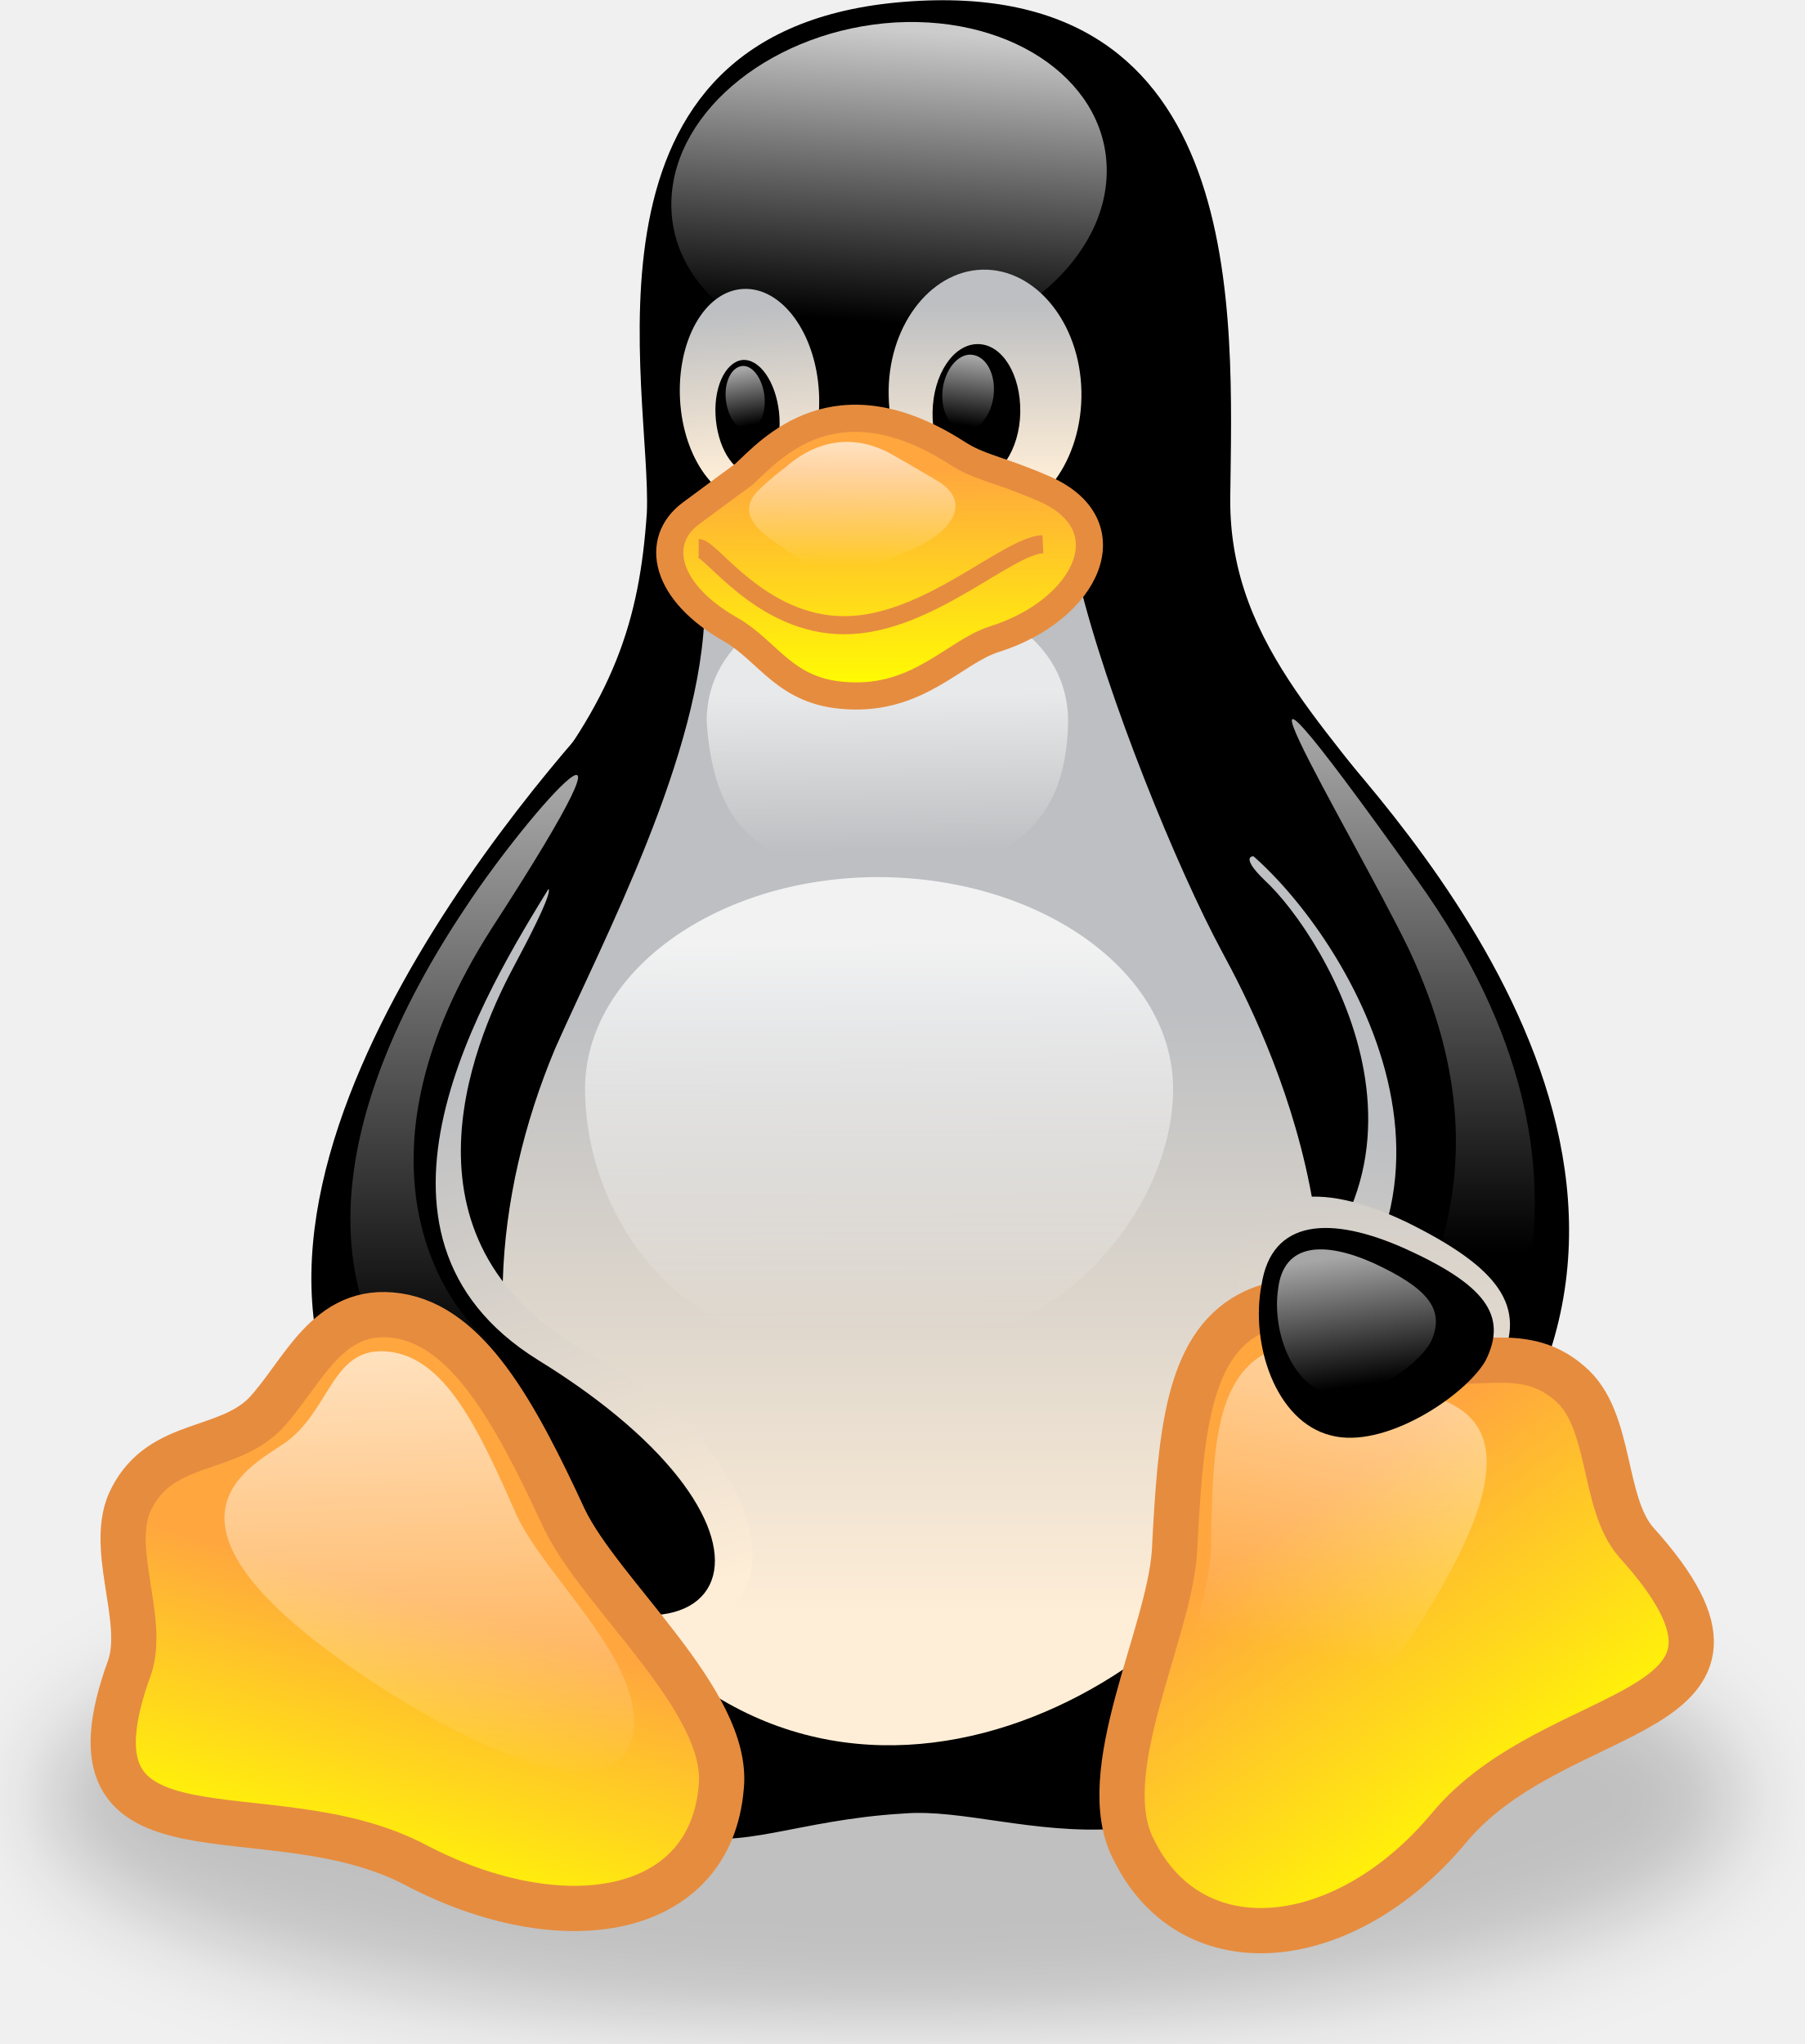
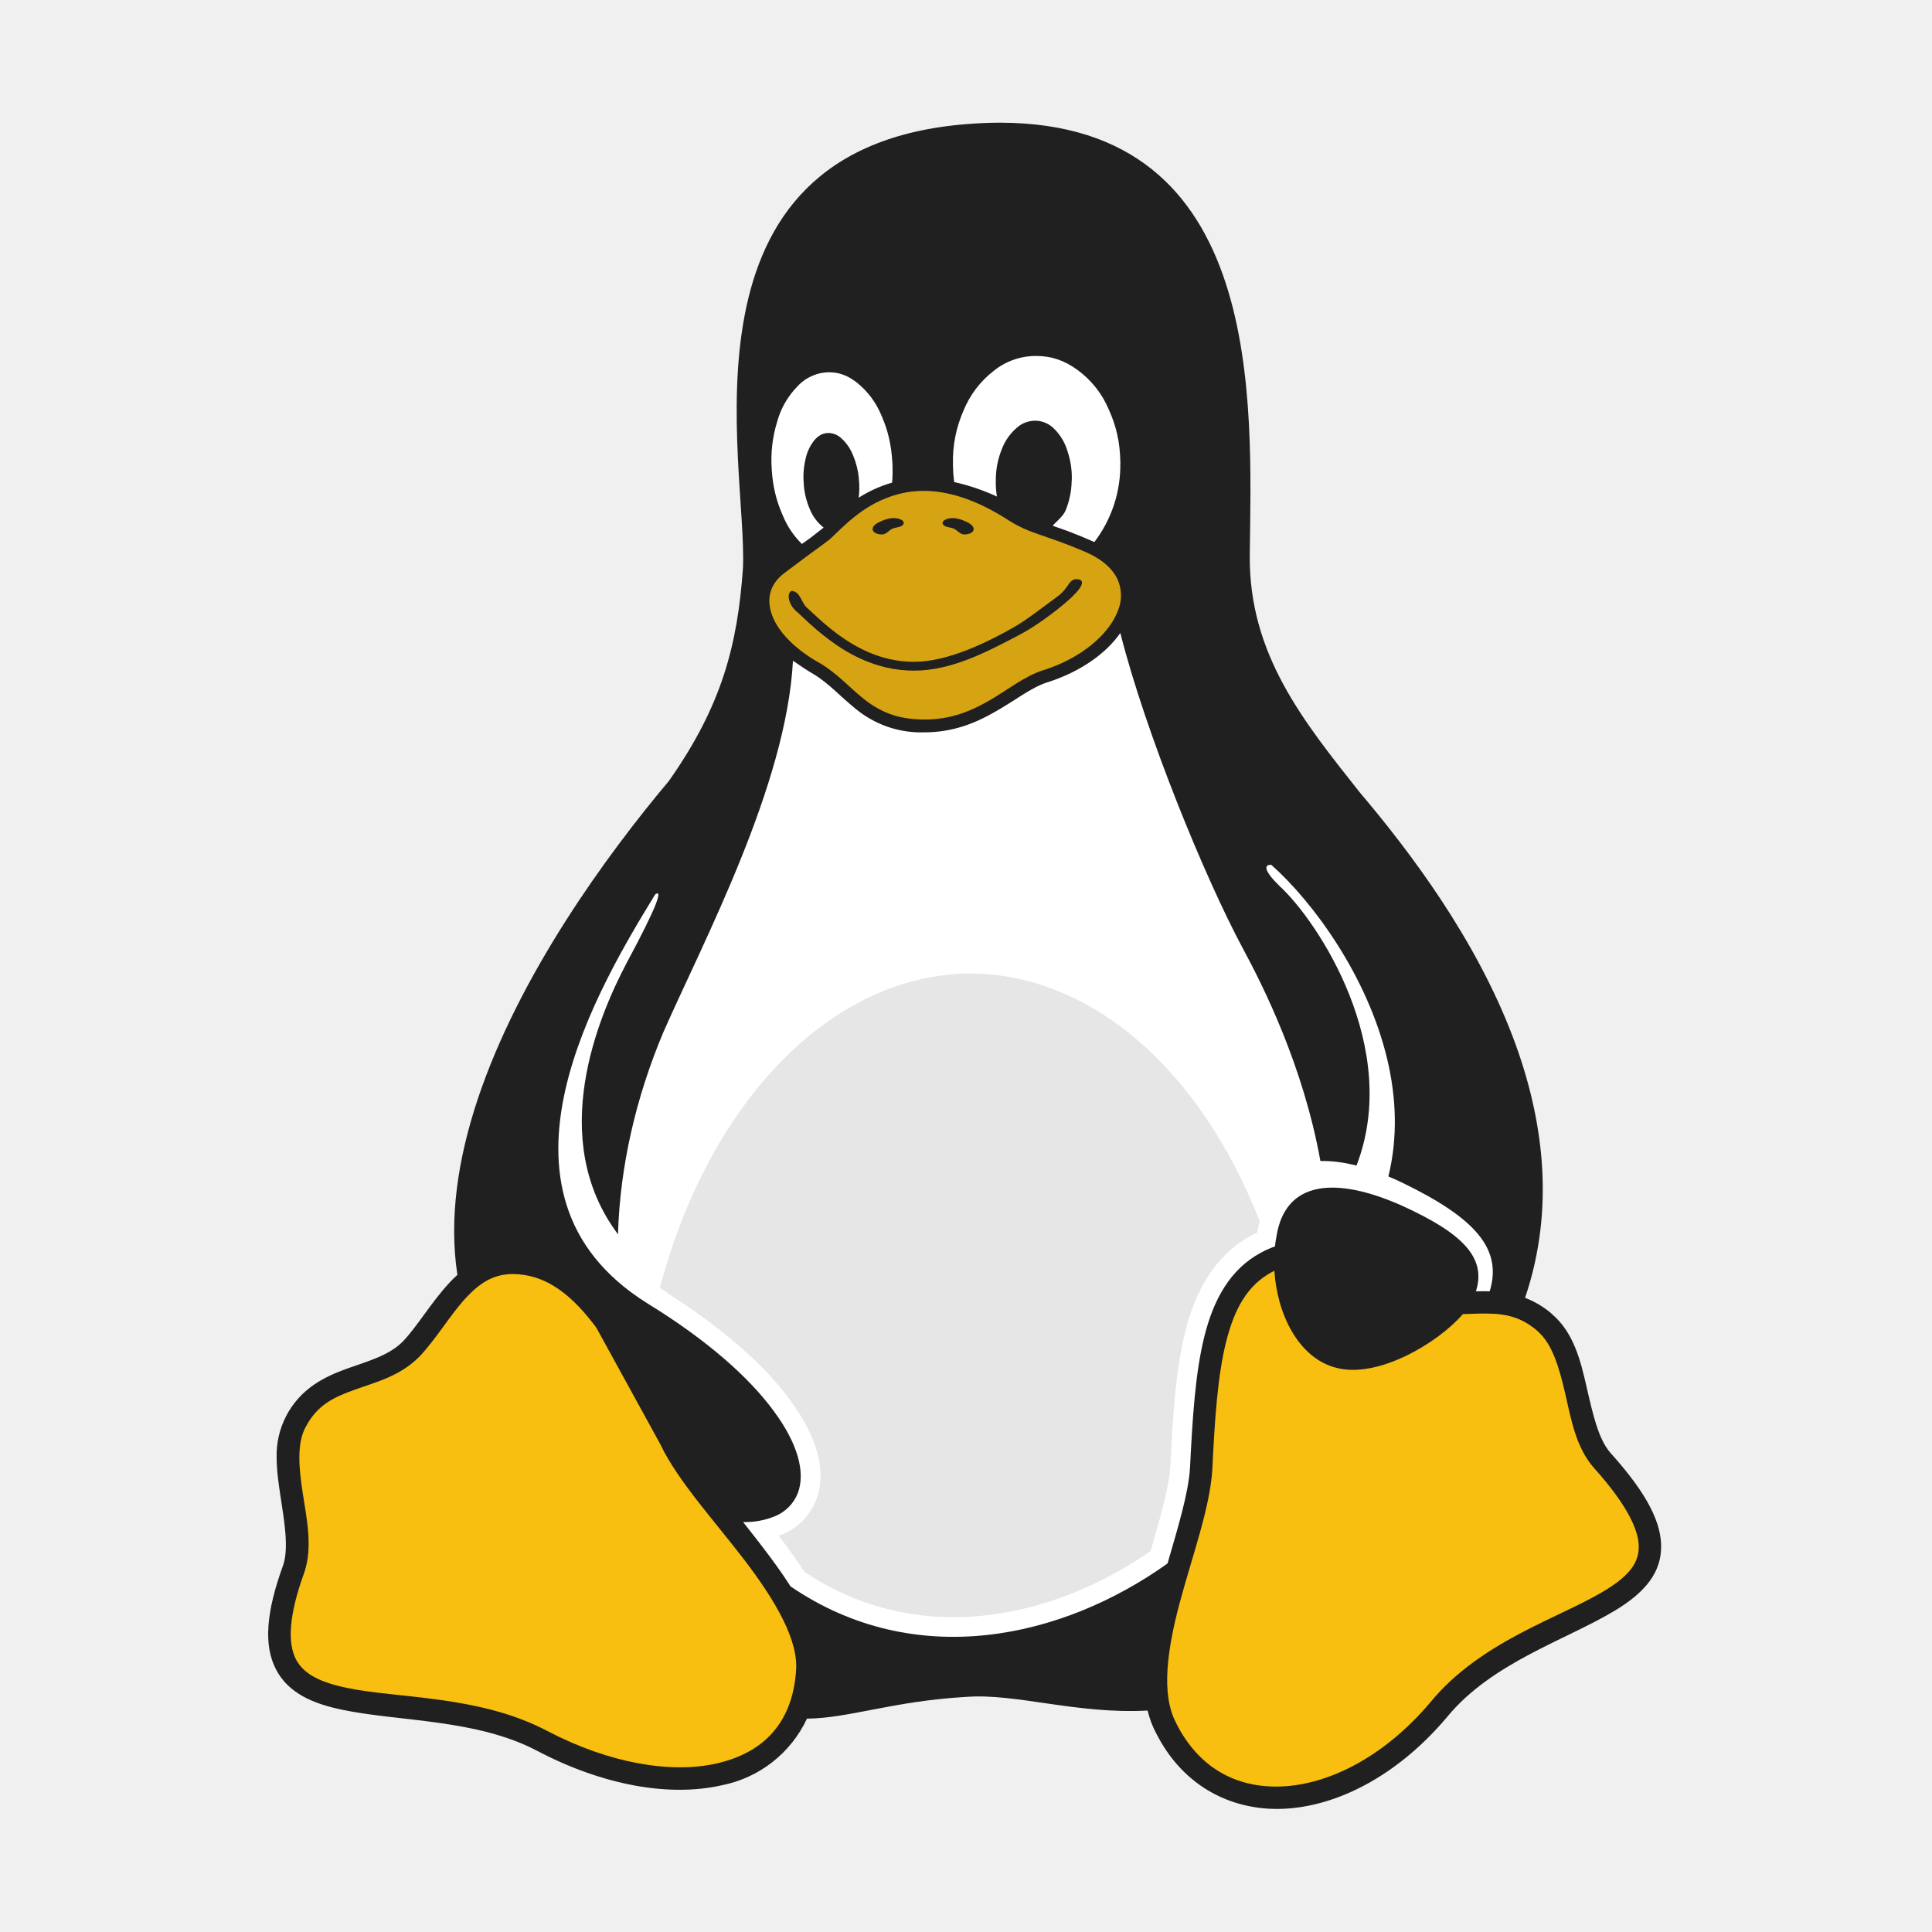
- <svg xmlns="http://www.w3.org/2000/svg" viewBox="4.31 0.8 249.38 282.43" key="wg5pe05">
-   <defs key="rn7pfem">
-     <linearGradient id="b" x1="48.548%" x2="51.047%" y1="115.276%" y2="41.364%" key="4xgym5p">
-       <stop offset="0%" stop-color="#FFEED7" key="cv26ezi" />
-       <stop offset="100%" stop-color="#BDBFC2" key="khbpr2v" />
-     </linearGradient>
-     <linearGradient id="c" x1="54.407%" x2="46.175%" y1="2.404%" y2="90.542%" key="bwk45rr">
-       <stop offset="0%" stop-color="#FFF" stop-opacity=".8" key="pbvpt6q" />
-       <stop offset="100%" stop-color="#FFF" stop-opacity="0" key="fin2w5l" />
-     </linearGradient>
-     <linearGradient id="d" x1="51.86%" x2="47.947%" y1="88.248%" y2="9.748%" key="qkpnc0v">
-       <stop offset="0%" stop-color="#FFEED7" key="3gdhrd6" />
-       <stop offset="100%" stop-color="#BDBFC2" key="5p3fpca" />
-     </linearGradient>
-     <linearGradient id="e" x1="49.925%" x2="49.924%" y1="85.49%" y2="13.811%" key="ys5b1zf">
-       <stop offset="0%" stop-color="#FFEED7" key="qmnyl31" />
-       <stop offset="100%" stop-color="#BDBFC2" key="bt8p7hp" />
-     </linearGradient>
-     <linearGradient id="f" x1="53.901%" x2="45.956%" y1="3.102%" y2="93.895%" key="z7dfrsd">
-       <stop offset="0%" stop-color="#FFF" stop-opacity=".65" key="dehvgzd" />
-       <stop offset="100%" stop-color="#FFF" stop-opacity="0" key="149ddkh" />
-     </linearGradient>
-     <linearGradient id="g" x1="45.593%" x2="54.811%" y1="5.475%" y2="93.524%" key="cm9o7uu">
-       <stop offset="0%" stop-color="#FFF" stop-opacity=".65" key="27qq849" />
-       <stop offset="100%" stop-color="#FFF" stop-opacity="0" key="xbwg2qu" />
-     </linearGradient>
-     <linearGradient id="h" x1="49.984%" x2="49.984%" y1="89.845%" y2="40.632%" key="zzcdgom">
-       <stop offset="0%" stop-color="#FFEED7" key="zg738mv" />
-       <stop offset="100%" stop-color="#BDBFC2" key="o3ulw5f" />
-     </linearGradient>
-     <linearGradient id="i" x1="53.505%" x2="42.746%" y1="99.975%" y2="23.545%" key="5j789jk">
-       <stop offset="0%" stop-color="#FFEED7" key="vjg9t24" />
-       <stop offset="100%" stop-color="#BDBFC2" key="lnfcdt4" />
-     </linearGradient>
-     <linearGradient id="j" x1="49.841%" x2="50.241%" y1="13.229%" y2="94.673%" key="li77uhk">
-       <stop offset="0%" stop-color="#FFF" stop-opacity=".8" key="f9l68fj" />
-       <stop offset="100%" stop-color="#FFF" stop-opacity="0" key="h4zgz4i" />
-     </linearGradient>
-     <linearGradient id="k" x1="49.927%" x2="50.727%" y1="37.327%" y2="92.782%" key="jg3uhnj">
-       <stop offset="0%" stop-color="#FFF" stop-opacity=".65" key="hqqyl68" />
-       <stop offset="100%" stop-color="#FFF" stop-opacity="0" key="m70a7qr" />
-     </linearGradient>
-     <linearGradient id="l" x1="49.876%" x2="49.876%" y1="2.299%" y2="81.204%" key="x2c5yh4">
-       <stop offset="0%" stop-color="#FFF" stop-opacity=".65" key="u7fmuwz" />
-       <stop offset="100%" stop-color="#FFF" stop-opacity="0" key="kysq8p9" />
-     </linearGradient>
-     <linearGradient id="m" x1="49.833%" x2="49.824%" y1="2.272%" y2="71.799%" key="qg1omta">
-       <stop offset="0%" stop-color="#FFF" stop-opacity=".65" key="2cy47rg" />
-       <stop offset="100%" stop-color="#FFF" stop-opacity="0" key="z844wnu" />
-     </linearGradient>
-     <linearGradient id="n" x1="53.467%" x2="38.949%" y1="48.921%" y2="98.1%" key="jnavk50">
-       <stop offset="0%" stop-color="#FFA63F" key="pe7shnf" />
-       <stop offset="100%" stop-color="#FF0" key="szli8sk" />
-     </linearGradient>
-     <linearGradient id="o" x1="52.373%" x2="47.579%" y1="143.009%" y2="-64.622%" key="ts0s4xh">
-       <stop offset="0%" stop-color="#FFEED7" key="e8p3bg5" />
-       <stop offset="100%" stop-color="#BDBFC2" key="o2c162e" />
-     </linearGradient>
-     <linearGradient id="p" x1="30.581%" x2="65.887%" y1="34.024%" y2="89.175%" key="79zurjk">
-       <stop offset="0%" stop-color="#FFA63F" key="yg5t2a8" />
-       <stop offset="100%" stop-color="#FF0" key="t4vpl2h" />
-     </linearGradient>
-     <linearGradient id="q" x1="59.572%" x2="48.361%" y1="-17.216%" y2="66.118%" key="1pg1ns8">
-       <stop offset="0%" stop-color="#FFF" stop-opacity=".65" key="gvk8mxo" />
-       <stop offset="100%" stop-color="#FFF" stop-opacity="0" key="oaqv0dx" />
-     </linearGradient>
-     <linearGradient id="r" x1="47.769%" x2="51.373%" y1="1.565%" y2="104.313%" key="pcw39w3">
-       <stop offset="0%" stop-color="#FFF" stop-opacity=".65" key="roy9ufk" />
-       <stop offset="100%" stop-color="#FFF" stop-opacity="0" key="508eimd" />
-     </linearGradient>
-     <linearGradient id="s" x1="43.55%" x2="57.114%" y1="4.533%" y2="92.827%" key="w36srwd">
-       <stop offset="0%" stop-color="#FFF" stop-opacity=".65" key="55cgpbh" />
-       <stop offset="100%" stop-color="#FFF" stop-opacity="0" key="0ji3uzh" />
-     </linearGradient>
-     <linearGradient id="t" x1="49.733%" x2="50.558%" y1="17.609%" y2="99.385%" key="dsrz09f">
-       <stop offset="0%" stop-color="#FFA63F" key="mhcfn3n" />
-       <stop offset="100%" stop-color="#FF0" key="0h5rvs2" />
-     </linearGradient>
-     <linearGradient id="u" x1="50.17%" x2="49.68%" y1="2.89%" y2="94.17%" key="ar4xg9y">
-       <stop offset="0%" stop-color="#FFF" stop-opacity=".65" key="0bq0lg3" />
-       <stop offset="100%" stop-color="#FFF" stop-opacity="0" key="cbp2dsw" />
-     </linearGradient>
-     <filter id="a" width="200%" height="200%" x="-50%" y="-50%" filterUnits="objectBoundingBox" key="q3xr493">
-       <feOffset in="SourceAlpha" result="shadowOffsetOuter1" key="o3nvcb7" />
-       <feGaussianBlur in="shadowOffsetOuter1" result="shadowBlurOuter1" stdDeviation="6.5" key="et8d913" />
-     </filter>
-   </defs>
-   <g fill="none" key="rk8ikj4">
-     <path fill="#000" fill-opacity=".2" d="M235.125 249.359c0 17.355-52.617 31.497-117.54 31.497S.044 266.806.044 249.359c0-17.356 52.618-31.498 117.54-31.498 64.924 0 117.45 14.142 117.541 31.498" filter="url(#a)" transform="translate(10)" key="ngm1sxr" />
-     <path fill="#000" d="M63.213 215.474c-11.387-16.346-13.591-69.606 12.947-102.39C89.292 97.383 92.69 86.455 93.7 71.67c.734-16.805-11.846-66.851 35.537-70.616 48.027-3.857 45.364 43.526 45.088 68.596-.183 21.12 15.52 33.15 26.355 49.68 19.927 30.303 18.274 82.461-3.765 110.745-27.916 35.354-51.791 20.018-67.678 21.304-29.752 1.745-30.762 17.54-66.024-35.905" key="vrjauci" />
-     <path fill="url(#b)" d="M169.1 122.451c8.265 7.622 29.661 41.69-4.224 62.995-11.937 7.438 10.653 35.721 21.488 22.039 19.193-24.61 6.98-63.913-4.591-77.963-7.714-9.917-19.651-13.774-12.672-7.07" transform="translate(10)" key="jyix8x6" />
-     <path fill="#000" stroke="#000" stroke-width=".977" d="M176.805 117.86c13.59 11.02 38.292 49.587 2.204 74.748-11.846 7.806 10.468 32.508 23.049 19.927 43.618-43.894-1.102-94.308-16.53-111.664-13.774-15.151-25.987 3.49-8.723 16.989z" key="xxb1jhu" />
-     <path fill="url(#c)" d="M147.245 25.02c-.459 12.581-14.325 23.51-30.946 24.52S86.639 41 87.097 28.419c.46-12.581 14.326-23.509 30.947-24.519 16.62-.918 29.66 8.54 29.201 21.12" transform="translate(10)" key="lv8gwko" />
-     <path fill="url(#d)" d="M107.483 54.957c.46 8.173-3.397 15.06-8.723 15.335s-10.01-6.06-10.469-14.233 3.398-15.06 8.724-15.335 10.01 6.06 10.468 14.233" transform="translate(10)" key="28rvjrv" />
-     <path fill="url(#e)" d="M117.125 55.6c.184 9.458 6.337 16.988 13.683 16.805 7.346-.184 13.131-7.99 12.948-17.54-.184-9.458-6.336-16.988-13.683-16.804-7.346.183-13.223 8.08-12.948 17.539" transform="translate(10)" key="wgpufrd" />
-     <path fill="#000" d="M133.186 57.712c-.092 5.234 2.48 9.458 5.877 9.458 3.306 0 6.153-4.224 6.245-9.366.091-5.234-2.48-9.459-5.878-9.459-3.397 0-6.152 4.225-6.244 9.367m-21.212.092c.459 4.316-1.194 7.989-3.582 8.356-2.387.276-4.683-2.938-5.142-7.254s1.194-7.99 3.581-8.357c2.388-.275 4.684 2.939 5.143 7.255" key="2bi5usz" />
-     <path fill="url(#f)" d="M124.564 54.773c-.276 2.939 1.102 5.326 3.03 5.51s3.765-2.112 4.04-4.959c.276-2.938-1.102-5.326-3.03-5.51-1.928-.183-3.765 2.113-4.04 4.96" transform="translate(10)" key="ye79x09" />
-     <path fill="url(#g)" d="M99.953 55.508c.276 2.388-.734 4.5-2.203 4.683-1.47.184-2.847-1.653-3.123-4.132-.275-2.388.735-4.5 2.204-4.683 1.47-.184 2.847 1.744 3.122 4.132" transform="translate(10)" key="wb2cvxf" />
-     <path fill="url(#h)" d="M71.027 145.684c6.52-14.785 20.386-40.772 20.662-60.883 0-15.978 47.843-19.835 51.7-3.856 3.856 15.978 13.59 39.853 19.834 51.424 6.245 11.478 24.335 48.118 5.051 80.074-17.356 28.284-69.973 50.69-98.073-3.856-9.55-18.917-7.806-42.333.826-62.903" transform="translate(10)" key="9oecbwz" />
-     <path fill="url(#i)" d="M65.15 134.664c-5.601 10.56-17.172 38.293 11.112 53.445 30.395 16.162 30.303 49.312-6.245 33.517-33.425-14.233-18.641-71.902-9.274-85.676 6.06-9.642 15.243-21.488 4.407-1.286" transform="translate(10)" key="unyrsm0" />
-     <path fill="#000" stroke="#000" stroke-width="1.25" d="M79.925 122.727c-8.907 14.509-30.211 48.669-1.652 66.484 38.384 23.6 27.548 47.108-7.53 25.895-49.404-29.568-5.97-89.257 13.774-112.03 22.59-25.529 4.316 4.683-4.592 19.65z" key="tmzo3ys" />
-     <path fill="url(#j)" d="M156.428 151.285c0 16.162-15.519 37.1-42.15 36.916-27.456.183-39.118-20.754-39.118-36.916s18.182-29.293 40.588-29.293c22.498.092 40.68 13.132 40.68 29.293" transform="translate(10)" key="036anb1" />
-     <path fill="url(#k)" d="M141.92 100.504c-.276 16.713-11.204 20.662-24.978 20.662s-23.784-2.48-24.978-20.662c0-11.387 11.203-17.998 24.978-17.998 13.774-.092 24.977 6.52 24.977 17.998" transform="translate(10)" key="7r05eo9" />
-     <path fill="url(#l)" d="M58.63 126.216c9-13.682 28.008-34.711 3.582 2.939-19.835 31.038-7.346 50.965-.918 56.474 18.549 16.53 17.814 27.64 3.214 18.917-31.314-18.641-24.794-50.047-5.878-78.33" transform="translate(10)" key="deja7ul" />
-     <path fill="url(#m)" d="M188.936 131.818c-7.806-16.07-32.6-56.842 1.193-9.459 30.763 42.884 9.183 72.729 5.326 75.667-3.856 2.939-16.804 8.908-13.04-1.469 3.858-10.377 22.958-30.028 6.52-64.74" transform="translate(10)" key="zxnoalw" />
-     <path fill="url(#n)" stroke="#E68C3F" stroke-width="6.25" d="M51.835 258.542c-20.57-10.928-50.414 2.112-39.578-27.457 2.204-6.704-3.214-16.805.275-23.325 4.133-7.989 13.04-6.244 18.366-11.57 5.234-5.51 8.54-15.06 18.366-13.59 9.734 1.468 16.254 13.406 23.049 28.099 5.05 10.468 22.865 25.253 21.672 37.007-1.47 17.998-21.948 21.396-42.15 10.836z" transform="translate(10)" key="fanrh3j" />
-     <path fill="url(#o)" d="M201.608 189.119c-3.122 5.877-16.162 15.335-24.886 12.856-8.815-2.388-12.856-15.795-11.111-25.988 1.653-11.386 11.111-12.03 23.05-6.336 12.855 6.336 16.712 11.662 12.947 19.468" transform="translate(10)" key="r0ialvv" />
-     <path fill="url(#p)" stroke="#E68C3F" stroke-width="6.251" d="M194.445 253.49c15.06-18.273 48.578-14.508 25.988-39.577-4.775-5.418-3.306-16.989-9.183-21.947-6.887-6.061-14.509-1.102-21.488-4.224-6.979-3.398-14.325-9.918-22.865-5.327-8.54 4.684-9.459 16.805-10.285 32.783-.735 11.479-11.203 30.671-5.602 41.231 8.081 16.346 29.11 14.142 43.435-2.938z" transform="translate(10)" key="xchh8gz" />
-     <path fill="url(#q)" d="M187.925 229.064c23.325-34.435 5.97-34.16.092-36.823-5.877-2.755-12.03-8.173-18.916-4.408-6.888 3.857-7.255 13.775-7.439 26.814-.275 9.367-8.08 25.07-3.397 33.793 5.693 10.193 19.467-4.591 29.66-19.376" transform="translate(10)" key="q7yqxsx" />
-     <path fill="url(#r)" d="M47.06 234.023c-34.895-22.59-18.55-30.303-13.315-33.885 6.336-4.591 6.428-13.407 14.233-12.58 7.806.826 12.397 10.468 17.631 22.406 3.857 8.54 17.264 19.927 16.254 29.753-1.285 11.57-19.743 3.948-34.803-5.694" transform="translate(10)" key="6iduwgo" />
-     <path fill="#000" d="M209.588 188.843c-2.755 4.776-13.958 12.306-21.396 10.285-7.622-1.928-11.112-12.672-9.55-20.753 1.377-9.183 9.55-9.642 19.834-5.05 10.928 4.958 14.326 9.182 11.112 15.518" key="5daq369" />
-     <path fill="url(#s)" d="M192.058 186.18c-1.745 3.306-9.091 8.54-14.234 7.163-5.142-1.377-7.713-8.815-6.887-14.417.735-6.336 6.244-6.704 13.223-3.581 7.53 3.49 9.918 6.428 7.898 10.835" transform="translate(10)" key="k28jtj7" />
-     <path fill="url(#t)" stroke="#E68C3F" stroke-width="3.75" d="M97.107 66.344c3.673-3.398 12.58-13.774 29.477-2.939 3.122 2.02 5.693 2.204 11.662 4.775 12.03 4.96 6.336 16.897-6.52 20.937-5.51 1.745-10.468 8.449-20.386 7.806-8.54-.46-10.744-6.06-15.978-9.091-9.275-5.234-10.652-12.305-5.602-16.07 5.051-3.765 6.98-5.143 7.347-5.418z" transform="translate(10)" key="7vcep41" />
-     <path stroke="#E68C3F" stroke-width="2.5" d="M148.43 75.986c-5.05.275-15.979 11.203-27.457 11.203s-18.366-10.652-20.11-10.652" key="m9qey3z" />
-     <path fill="url(#u)" d="M102.8 65.426c1.837-1.653 7.622-6.153 15.244-1.562 1.653.919 3.306 1.929 5.693 3.306 4.867 2.847 2.48 6.98-3.398 9.55-2.663 1.102-7.07 3.49-10.376 3.306-3.673-.367-6.153-2.755-8.54-4.316-4.5-2.938-4.224-5.418-2.112-7.346 1.56-1.47 3.305-2.847 3.49-2.938" transform="translate(10)" key="t2ywgrp" />
-   </g>
+ <svg xmlns="http://www.w3.org/2000/svg" width="800px" height="800px" viewBox="0 0 16 16" fill="none">
+   <path fill="#202020" d="M13.338 12.033c-.1-.112-.146-.319-.197-.54-.05-.22-.107-.457-.288-.61v-.001a.756.756 0 00-.223-.134c.252-.745.153-1.487-.1-2.157-.312-.823-.855-1.54-1.27-2.03-.464-.586-.918-1.142-.91-1.963.014-1.254.138-3.579-2.068-3.582-.09 0-.183.004-.28.012-2.466.198-1.812 2.803-1.849 3.675-.045.638-.174 1.14-.613 1.764-.515.613-1.24 1.604-1.584 2.637-.162.487-.24.984-.168 1.454-.023.02-.044.041-.064.063-.151.161-.263.357-.388.489-.116.116-.282.16-.464.225-.183.066-.383.162-.504.395v.001a.702.702 0 00-.077.339c0 .108.016.217.032.322.034.22.068.427.023.567-.144.395-.163.667-.061.865.102.199.31.286.547.335.473.1 1.114.075 1.619.342l.043-.082-.043.082c.54.283 1.089.383 1.526.284a.99.99 0 00.706-.552c.342-.002.717-.146 1.318-.18.408-.032.918.145 1.503.113a.806.806 0 00.068.183l.001.001c.227.455.65.662 1.1.627.45-.036.928-.301 1.315-.762l-.07-.06.07.06c.37-.448.982-.633 1.388-.878.203-.123.368-.276.38-.499.013-.222-.118-.471-.418-.805z" />
+   <path fill="#F8BF11" d="M13.571 12.828c-.007.137-.107.24-.29.35-.368.222-1.019.414-1.434.918-.362.43-.802.665-1.19.696-.387.03-.721-.13-.919-.526v-.002c-.123-.233-.072-.6.031-.987s.251-.785.271-1.108v-.001c.02-.415.044-.776.114-1.055.07-.28.179-.468.373-.575a.876.876 0 01.027-.014c.022.359.2.725.514.804.343.09.838-.204 1.047-.445l.122-.004c.184-.005.337.006.495.143v.001c.121.102.179.296.229.512.05.217.09.453.239.621.287.32.38.534.371.672zM6.592 13.843v.003c-.034.435-.28.672-.656.758-.377.086-.888 0-1.398-.266-.565-.3-1.237-.27-1.667-.36-.216-.045-.357-.113-.421-.238-.064-.126-.066-.345.071-.72v-.001l.001-.002c.068-.209.018-.438-.015-.653-.033-.214-.049-.41.024-.546l.001-.001c.094-.181.232-.246.403-.307.17-.062.373-.11.533-.27l.001-.001h.001c.148-.157.26-.353.39-.492.11-.117.22-.195.385-.196h.005a.61.61 0 01.093.008c.22.033.411.187.596.437l.533.971v.001c.142.296.441.622.695.954.254.333.45.666.425.921z" />
+   <path fill="#D6A312" d="M9.25 4.788c-.043-.084-.13-.164-.28-.225-.31-.133-.444-.142-.617-.254-.28-.181-.513-.244-.706-.244a.834.834 0 00-.272.047c-.236.08-.392.25-.49.342-.02.019-.044.035-.104.08-.06.043-.15.11-.28.208-.117.086-.154.2-.114.332.04.132.167.285.4.417h.001c.145.085.244.2.358.291a.801.801 0 00.189.117c.072.031.156.052.26.058.248.015.43-.06.59-.151.16-.092.296-.204.452-.255h.001c.32-.1.548-.301.62-.493a.324.324 0 00-.008-.27z" />
+   <path fill="#202020" d="M8.438 5.26c-.255.133-.552.294-.869.294-.316 0-.566-.146-.745-.289-.09-.07-.163-.142-.218-.193-.096-.075-.084-.181-.045-.178.066.008.076.095.117.134.056.052.126.12.211.187.17.135.397.266.68.266.284 0 .614-.166.816-.28.115-.064.26-.179.379-.266.09-.067.087-.147.162-.138.075.009.02.089-.085.18-.105.092-.27.214-.403.283z" />
+   <path fill="#ffffff" d="M12.337 10.694a1.724 1.724 0 00-.104 0h-.01c.088-.277-.106-.48-.621-.713-.534-.235-.96-.212-1.032.265-.005.025-.009.05-.011.076a.801.801 0 00-.12.054c-.252.137-.389.386-.465.692-.076.305-.098.674-.119 1.09-.013.208-.099.49-.186.79-.875.624-2.09.894-3.122.19-.07-.11-.15-.22-.233-.328a13.85 13.85 0 00-.16-.205.65.65 0 00.268-.05.34.34 0 00.186-.192c.063-.17 0-.408-.202-.68-.201-.273-.542-.58-1.043-.888-.368-.23-.574-.51-.67-.814-.097-.305-.084-.635-.01-.96.143-.625.51-1.233.743-1.614.063-.046.023.086-.236.567-.232.44-.667 1.455-.072 2.248.016-.564.15-1.14.377-1.677.329-.747 1.018-2.041 1.072-3.073.029.02.125.086.169.11.126.075.221.184.344.283a.85.85 0 00.575.2c.24 0 .427-.079.582-.168.17-.096.304-.204.433-.245.27-.085.486-.235.608-.41.21.83.7 2.027 1.014 2.611.167.31.5.969.643 1.762.091-.002.191.01.299.038.375-.973-.319-2.022-.636-2.314-.128-.124-.135-.18-.07-.177.343.304.795.917.96 1.608.075.315.09.646.01.973.04.017.08.034.12.054.603.293.826.548.719.897z" />
+   <path fill="#E6E6E6" d="M8.04 8.062c-.556.002-1.099.251-1.558.716-.46.464-.814 1.122-1.018 1.888l.061.038v.004c.47.298.805.598 1.012.878.219.296.316.584.223.834a.513.513 0 01-.27.283l-.041.015c.074.097.146.197.213.3.944.628 2.042.396 2.867-.172.08-.278.153-.536.163-.698.021-.415.042-.792.124-1.12.082-.33.242-.63.544-.795.017-.01.034-.015.051-.023a.756.756 0 01.022-.094c-.242-.622-.591-1.14-1.01-1.5-.42-.36-.897-.551-1.382-.554zm2.37 2.155l-.002.005v-.002l.001-.004z" />
+   <path fill="#ffffff" d="M9.278 3.833a1.05 1.05 0 01-.215.656 4.119 4.119 0 00-.218-.09l-.127-.045c.029-.035.085-.075.107-.127a.669.669 0 00.05-.243l.001-.01a.673.673 0 00-.035-.236.434.434 0 00-.108-.184.223.223 0 00-.156-.07H8.57a.228.228 0 00-.151.06.434.434 0 00-.122.175.676.676 0 00-.05.243v.01a.718.718 0 00.009.14 1.773 1.773 0 00-.354-.12 1.196 1.196 0 01-.01-.133v-.013a1.035 1.035 0 01.088-.447.793.793 0 01.25-.328.554.554 0 01.346-.123h.006c.125 0 .232.036.342.116a.78.78 0 01.257.324c.063.138.094.273.097.433l.001.012zM7.388 3.997a1.05 1.05 0 00-.277.125.623.623 0 00.002-.15v-.008a.651.651 0 00-.048-.192.37.37 0 00-.096-.141.158.158 0 00-.119-.045c-.042.004-.077.024-.11.065a.372.372 0 00-.07.156.626.626 0 00-.013.205v.008a.634.634 0 00.048.193.367.367 0 00.116.156l-.102.08-.078.056a.706.706 0 01-.16-.24c-.053-.12-.082-.24-.09-.381v-.001a1.071 1.071 0 01.045-.39.668.668 0 01.167-.292.359.359 0 01.264-.118c.084 0 .158.028.235.09a.68.68 0 01.199.271c.053.12.08.24.089.382v.001c.003.06.003.115-.002.17z" />
+   <path fill="#202020" d="M7.806 4.335c.01.034.065.029.097.045.027.014.05.045.08.046.03.001.076-.01.08-.04.005-.038-.052-.063-.088-.077-.047-.019-.107-.028-.151-.003-.01.005-.021.018-.018.03zM7.484 4.335c-.01.034-.065.029-.096.045-.028.014-.05.045-.081.046-.03.001-.076-.01-.08-.04-.005-.038.052-.063.088-.077.047-.019.108-.028.152-.003.01.005.02.018.017.03z" />
</svg>
